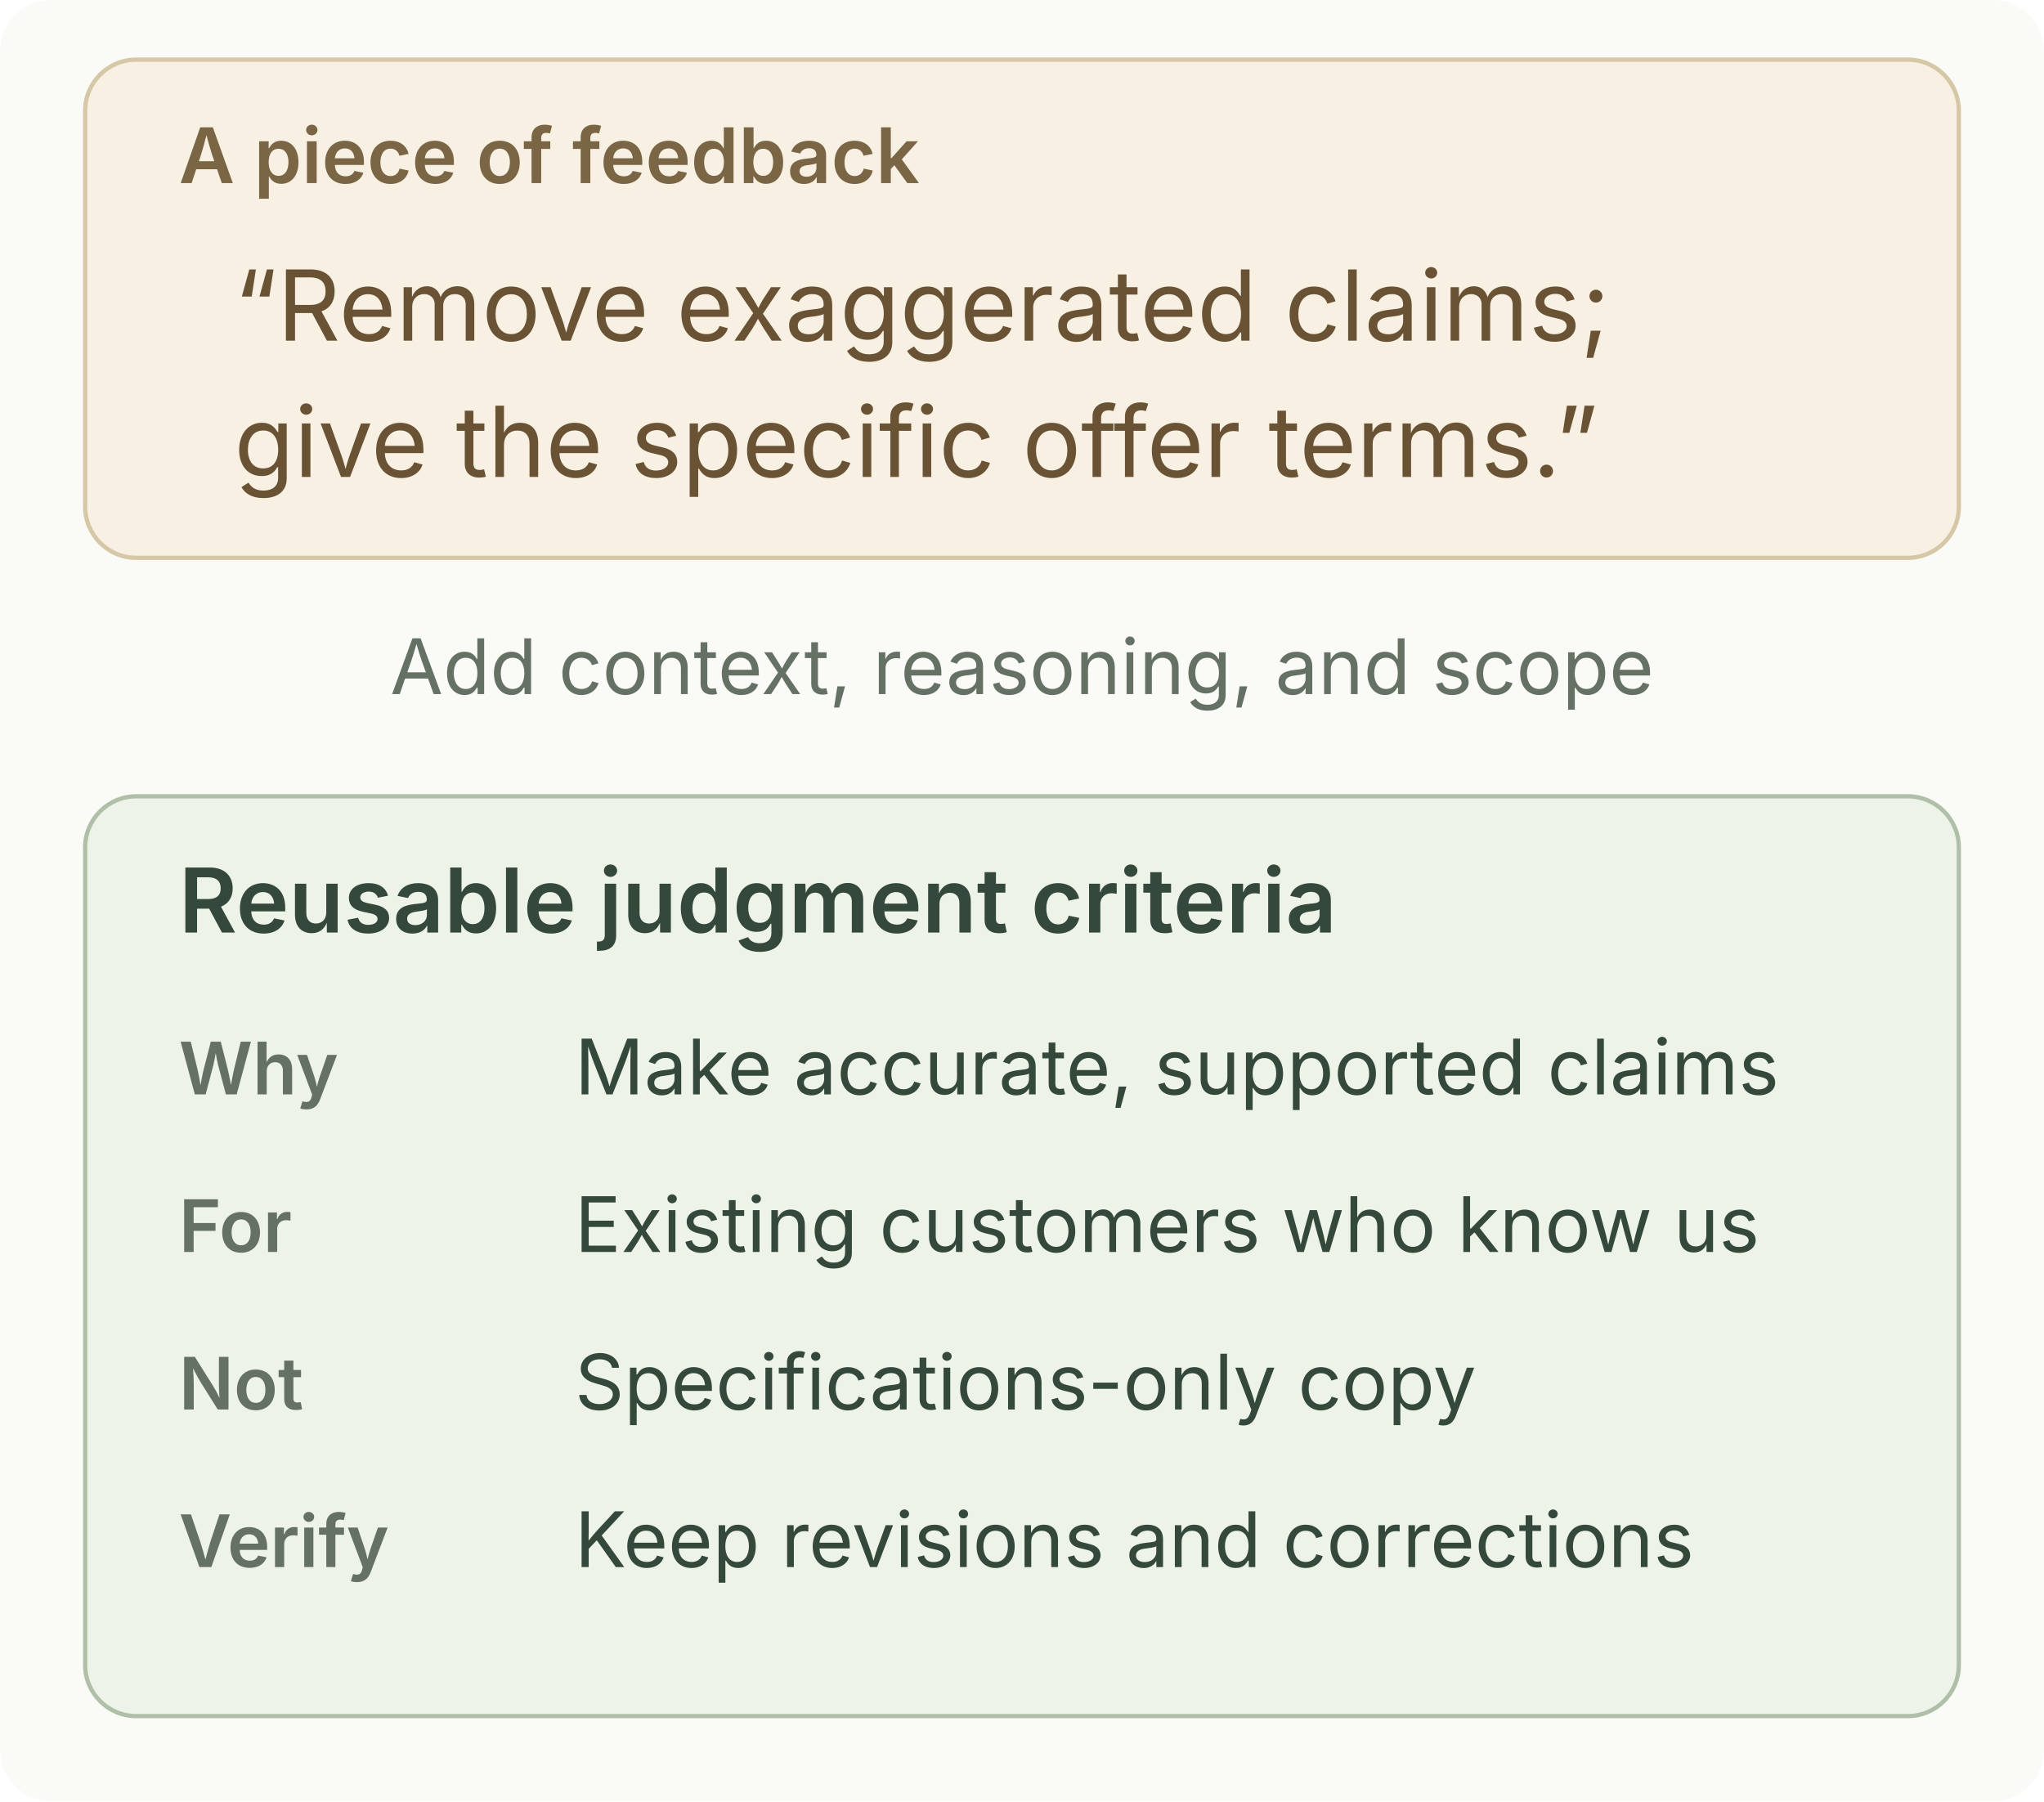
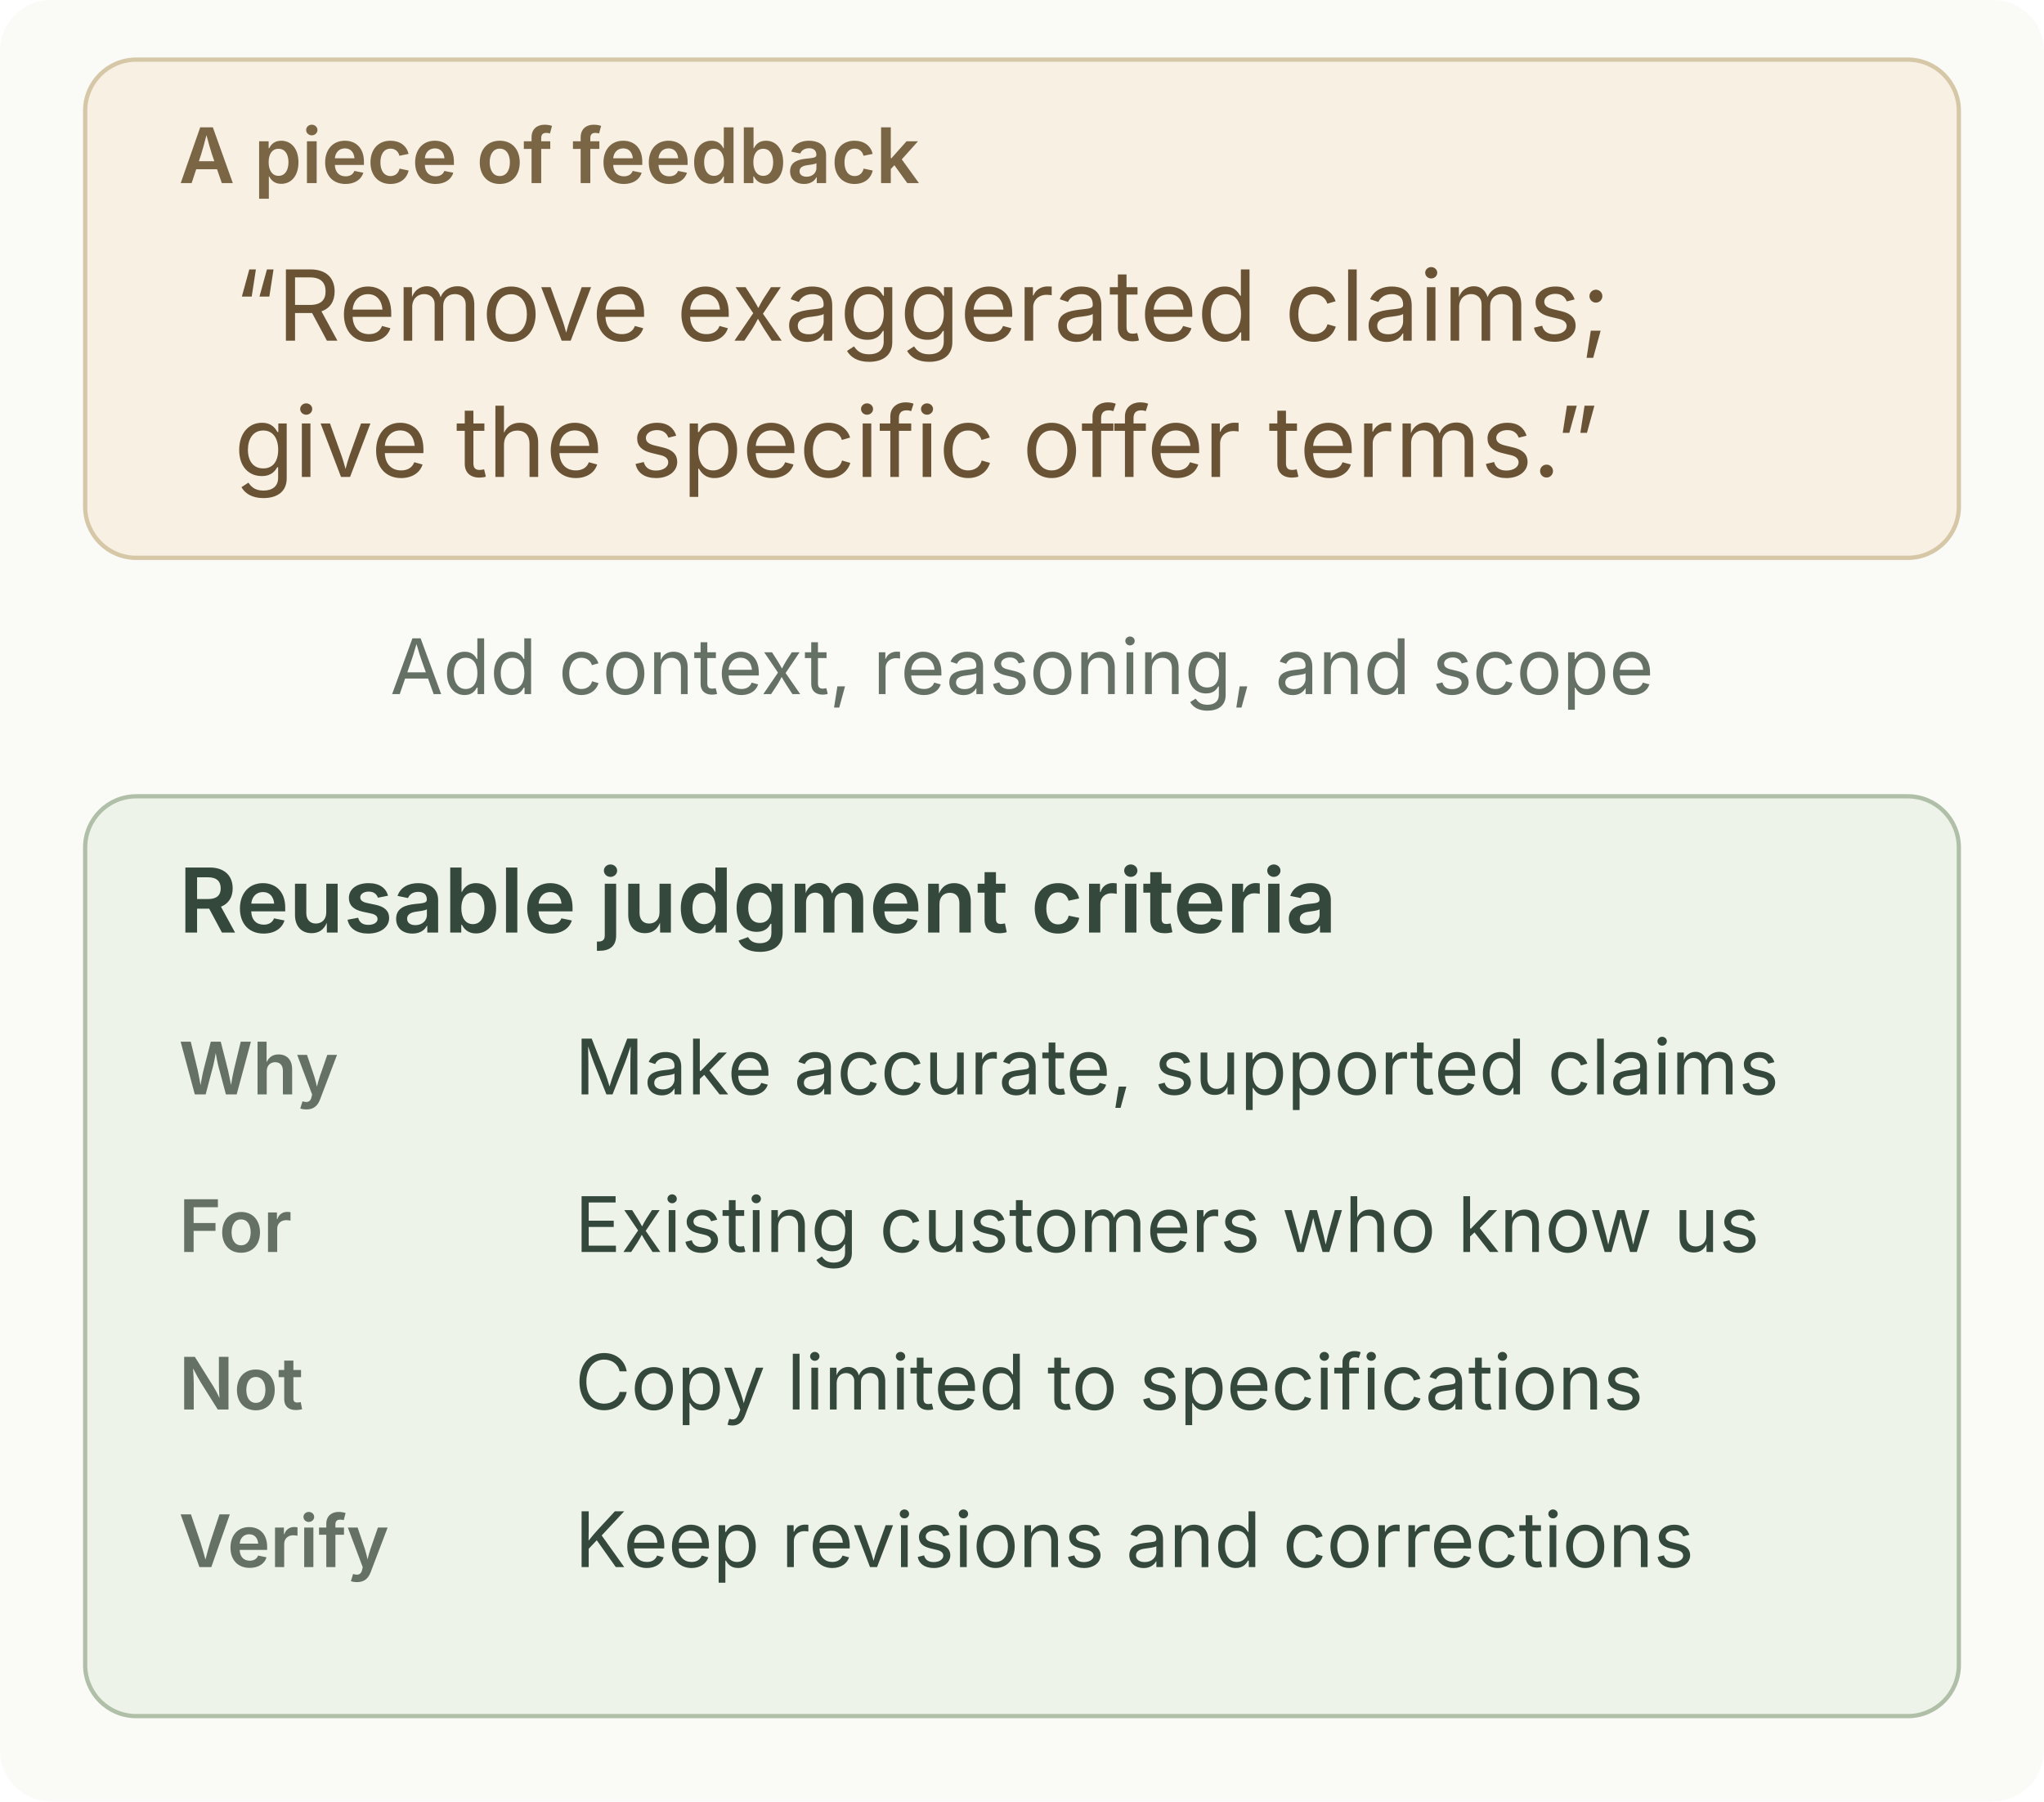
<svg xmlns="http://www.w3.org/2000/svg" id="judgment-evidence-diagram" role="img" aria-labelledby="judgment-evidence-title" aria-describedby="judgment-evidence-desc" width="480" height="423" viewBox="0 0 480 423">
  <style>@media(prefers-reduced-motion:reduce){#judgment-evidence-diagram .dot{display:none}}</style>
  <rect width="480" height="423" rx="12" fill="#fafaf7" />
  <g font-family="system-ui, -apple-system, 'PingFang SC', 'Microsoft YaHei', sans-serif">
    <rect x="20" y="14" width="440" height="117" rx="12" fill="#f7f0e3" stroke="#d6c7a7" />
    <text x="42" y="43" font-size="18" fill="#7a6545" text-anchor="start" font-weight="600">A piece of feedback</text>
    <text x="55" y="80" font-size="23" fill="#695334" text-anchor="start" font-weight="400">“Remove exaggerated claims;</text>
    <text x="55" y="112" font-size="23" fill="#695334" text-anchor="start" font-weight="400">give the specific offer terms.”</text>
    <text x="240" y="163" font-size="18" fill="#657165" text-anchor="middle" font-weight="400">Add context, reasoning, and scope</text>
    <rect x="20" y="187" width="440" height="216" rx="12" fill="#eef3e9" stroke="#b0bfa8" />
    <text x="42" y="219" font-size="21" fill="#34483c" text-anchor="start" font-weight="600">Reusable judgment criteria</text>
    <text x="42" y="257" font-size="17" fill="#657165" text-anchor="start" font-weight="600">Why</text>
    <text x="135" y="257" font-size="18" fill="#34483c" text-anchor="start" font-weight="400">Make accurate, supported claims</text>
    <text x="42" y="294" font-size="17" fill="#657165" text-anchor="start" font-weight="600">For</text>
    <text x="135" y="294" font-size="18" fill="#34483c" text-anchor="start" font-weight="400">Existing customers who know us</text>
    <text x="42" y="331" font-size="17" fill="#657165" text-anchor="start" font-weight="600">Not</text>
-     <text x="135" y="331" font-size="18" fill="#34483c" text-anchor="start" font-weight="400">Specifications-only copy</text>
+     <text x="135" y="331" font-size="18" fill="#34483c" text-anchor="start" font-weight="400">Copy limited to specifications</text>
    <text x="42" y="368" font-size="17" fill="#657165" text-anchor="start" font-weight="600">Verify</text>
    <text x="135" y="368" font-size="18" fill="#34483c" text-anchor="start" font-weight="400">Keep revisions and corrections</text>
  </g>
</svg>
